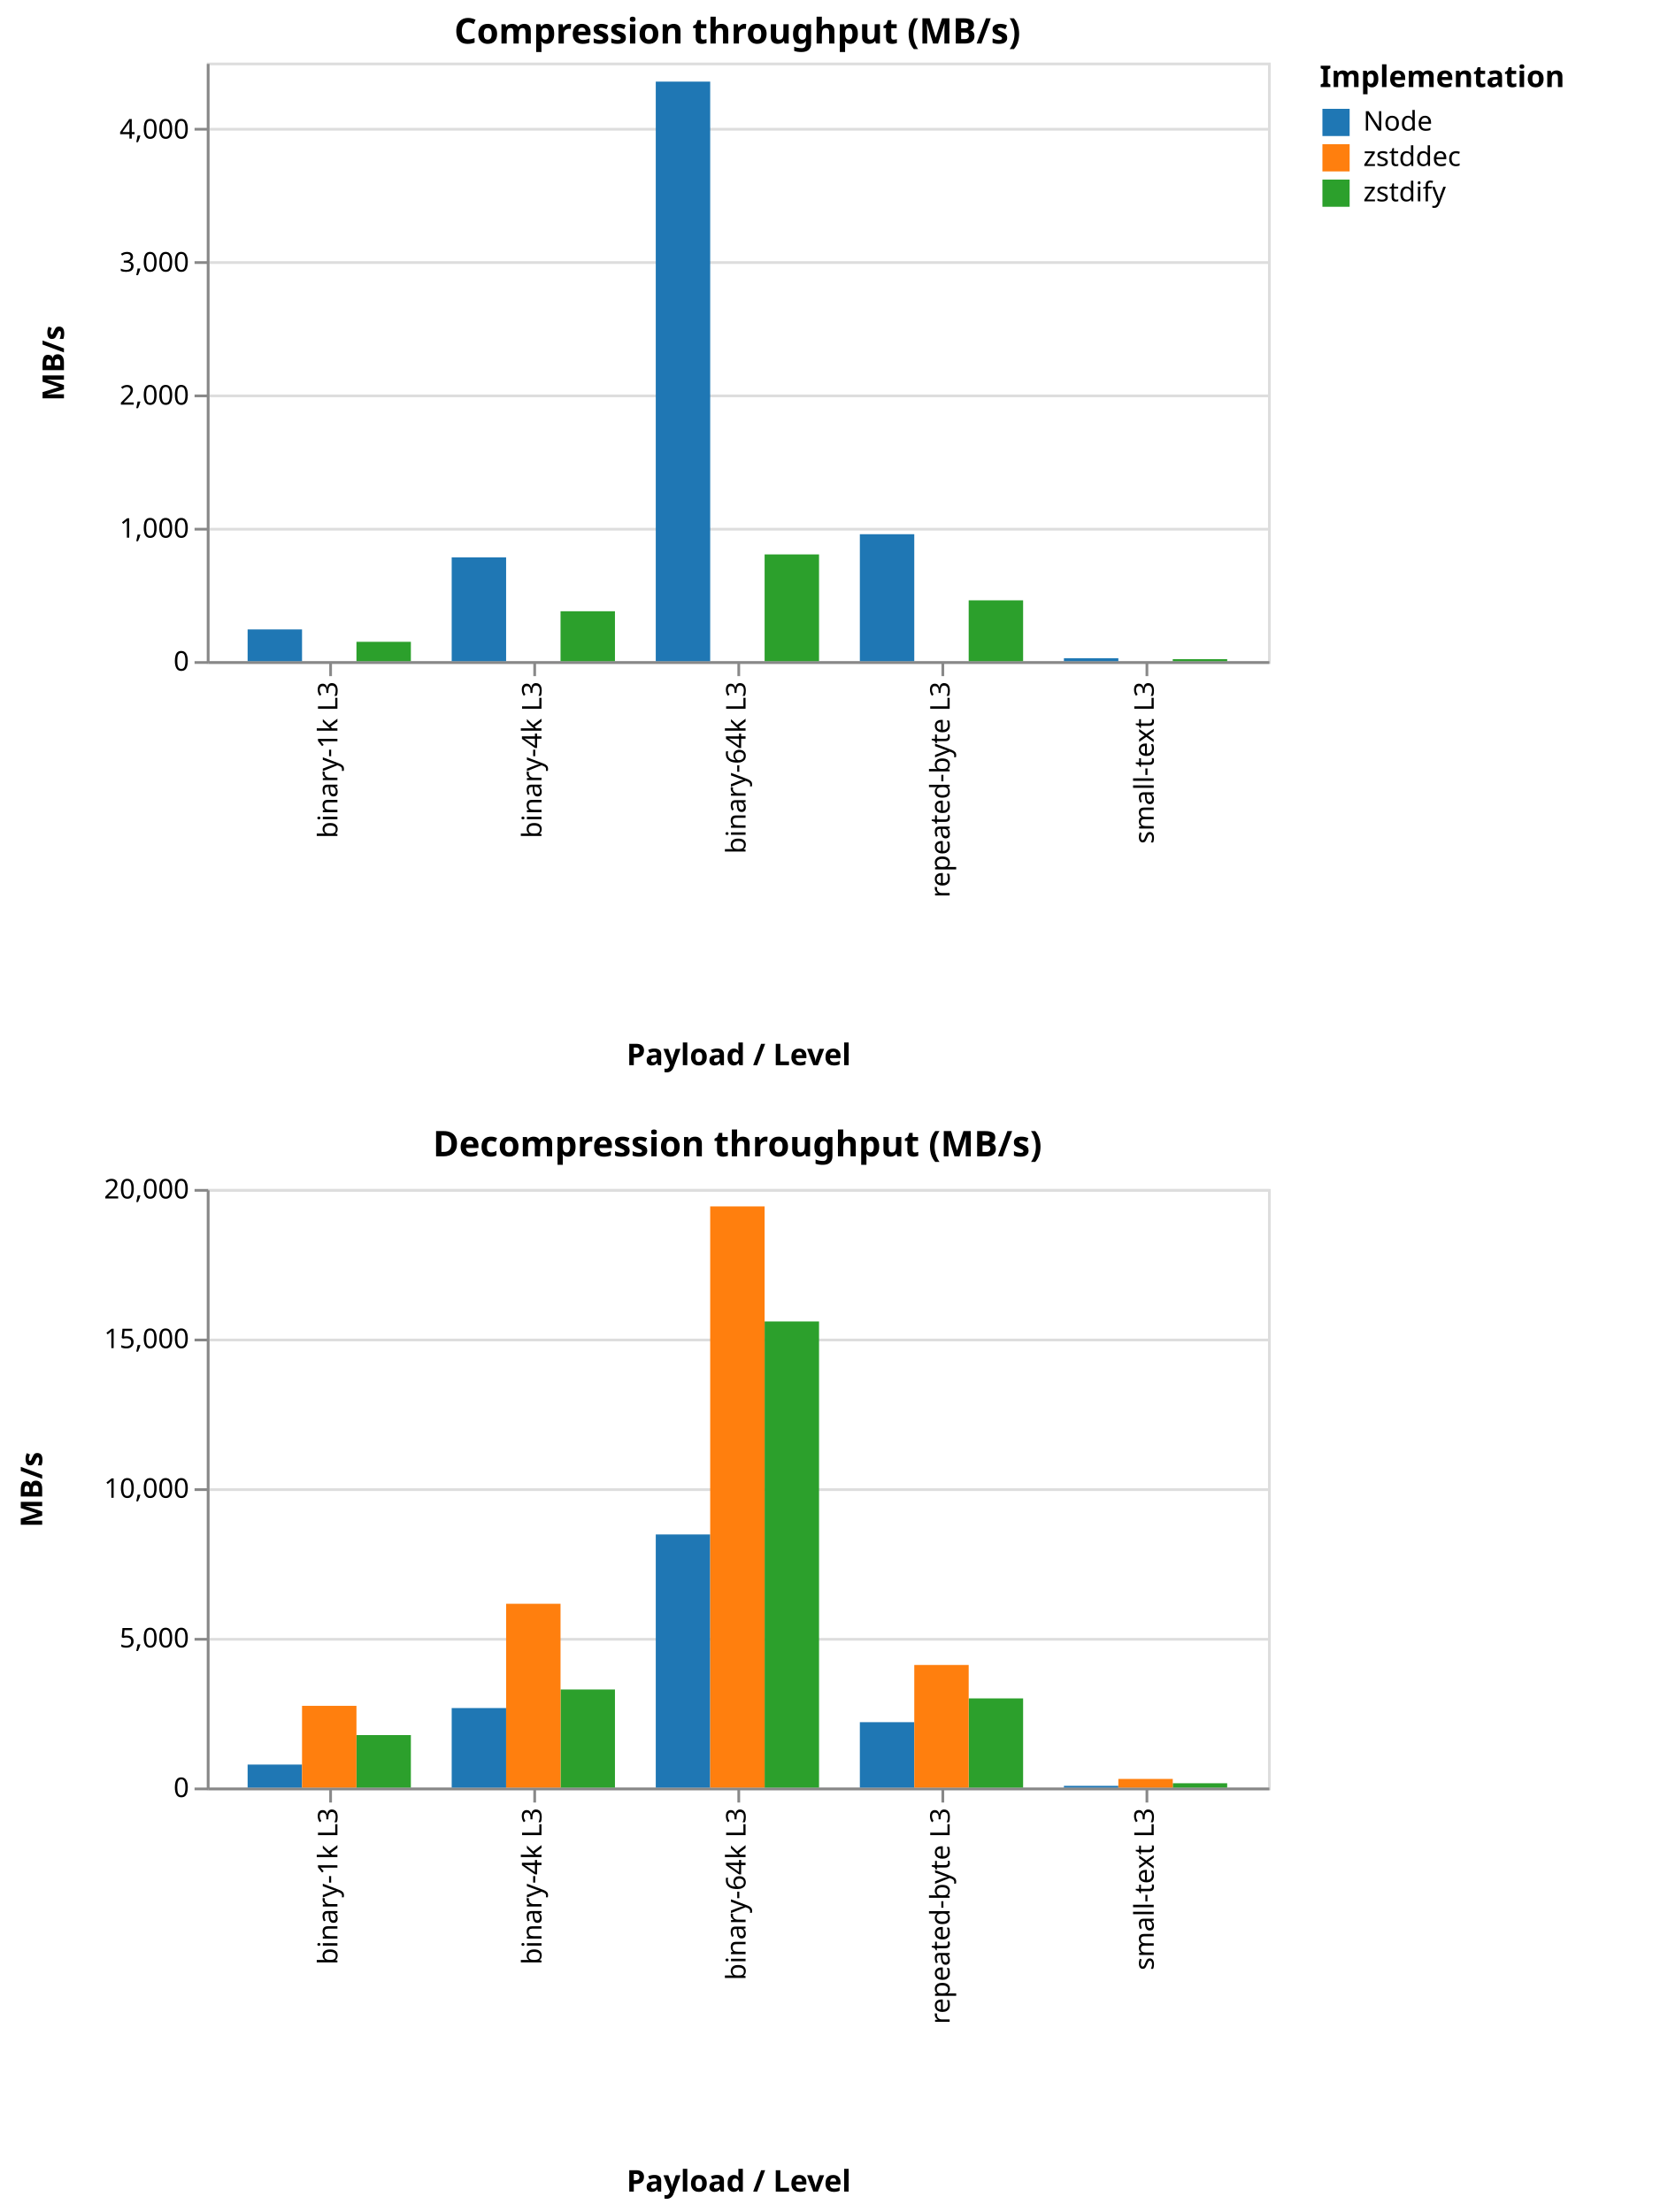
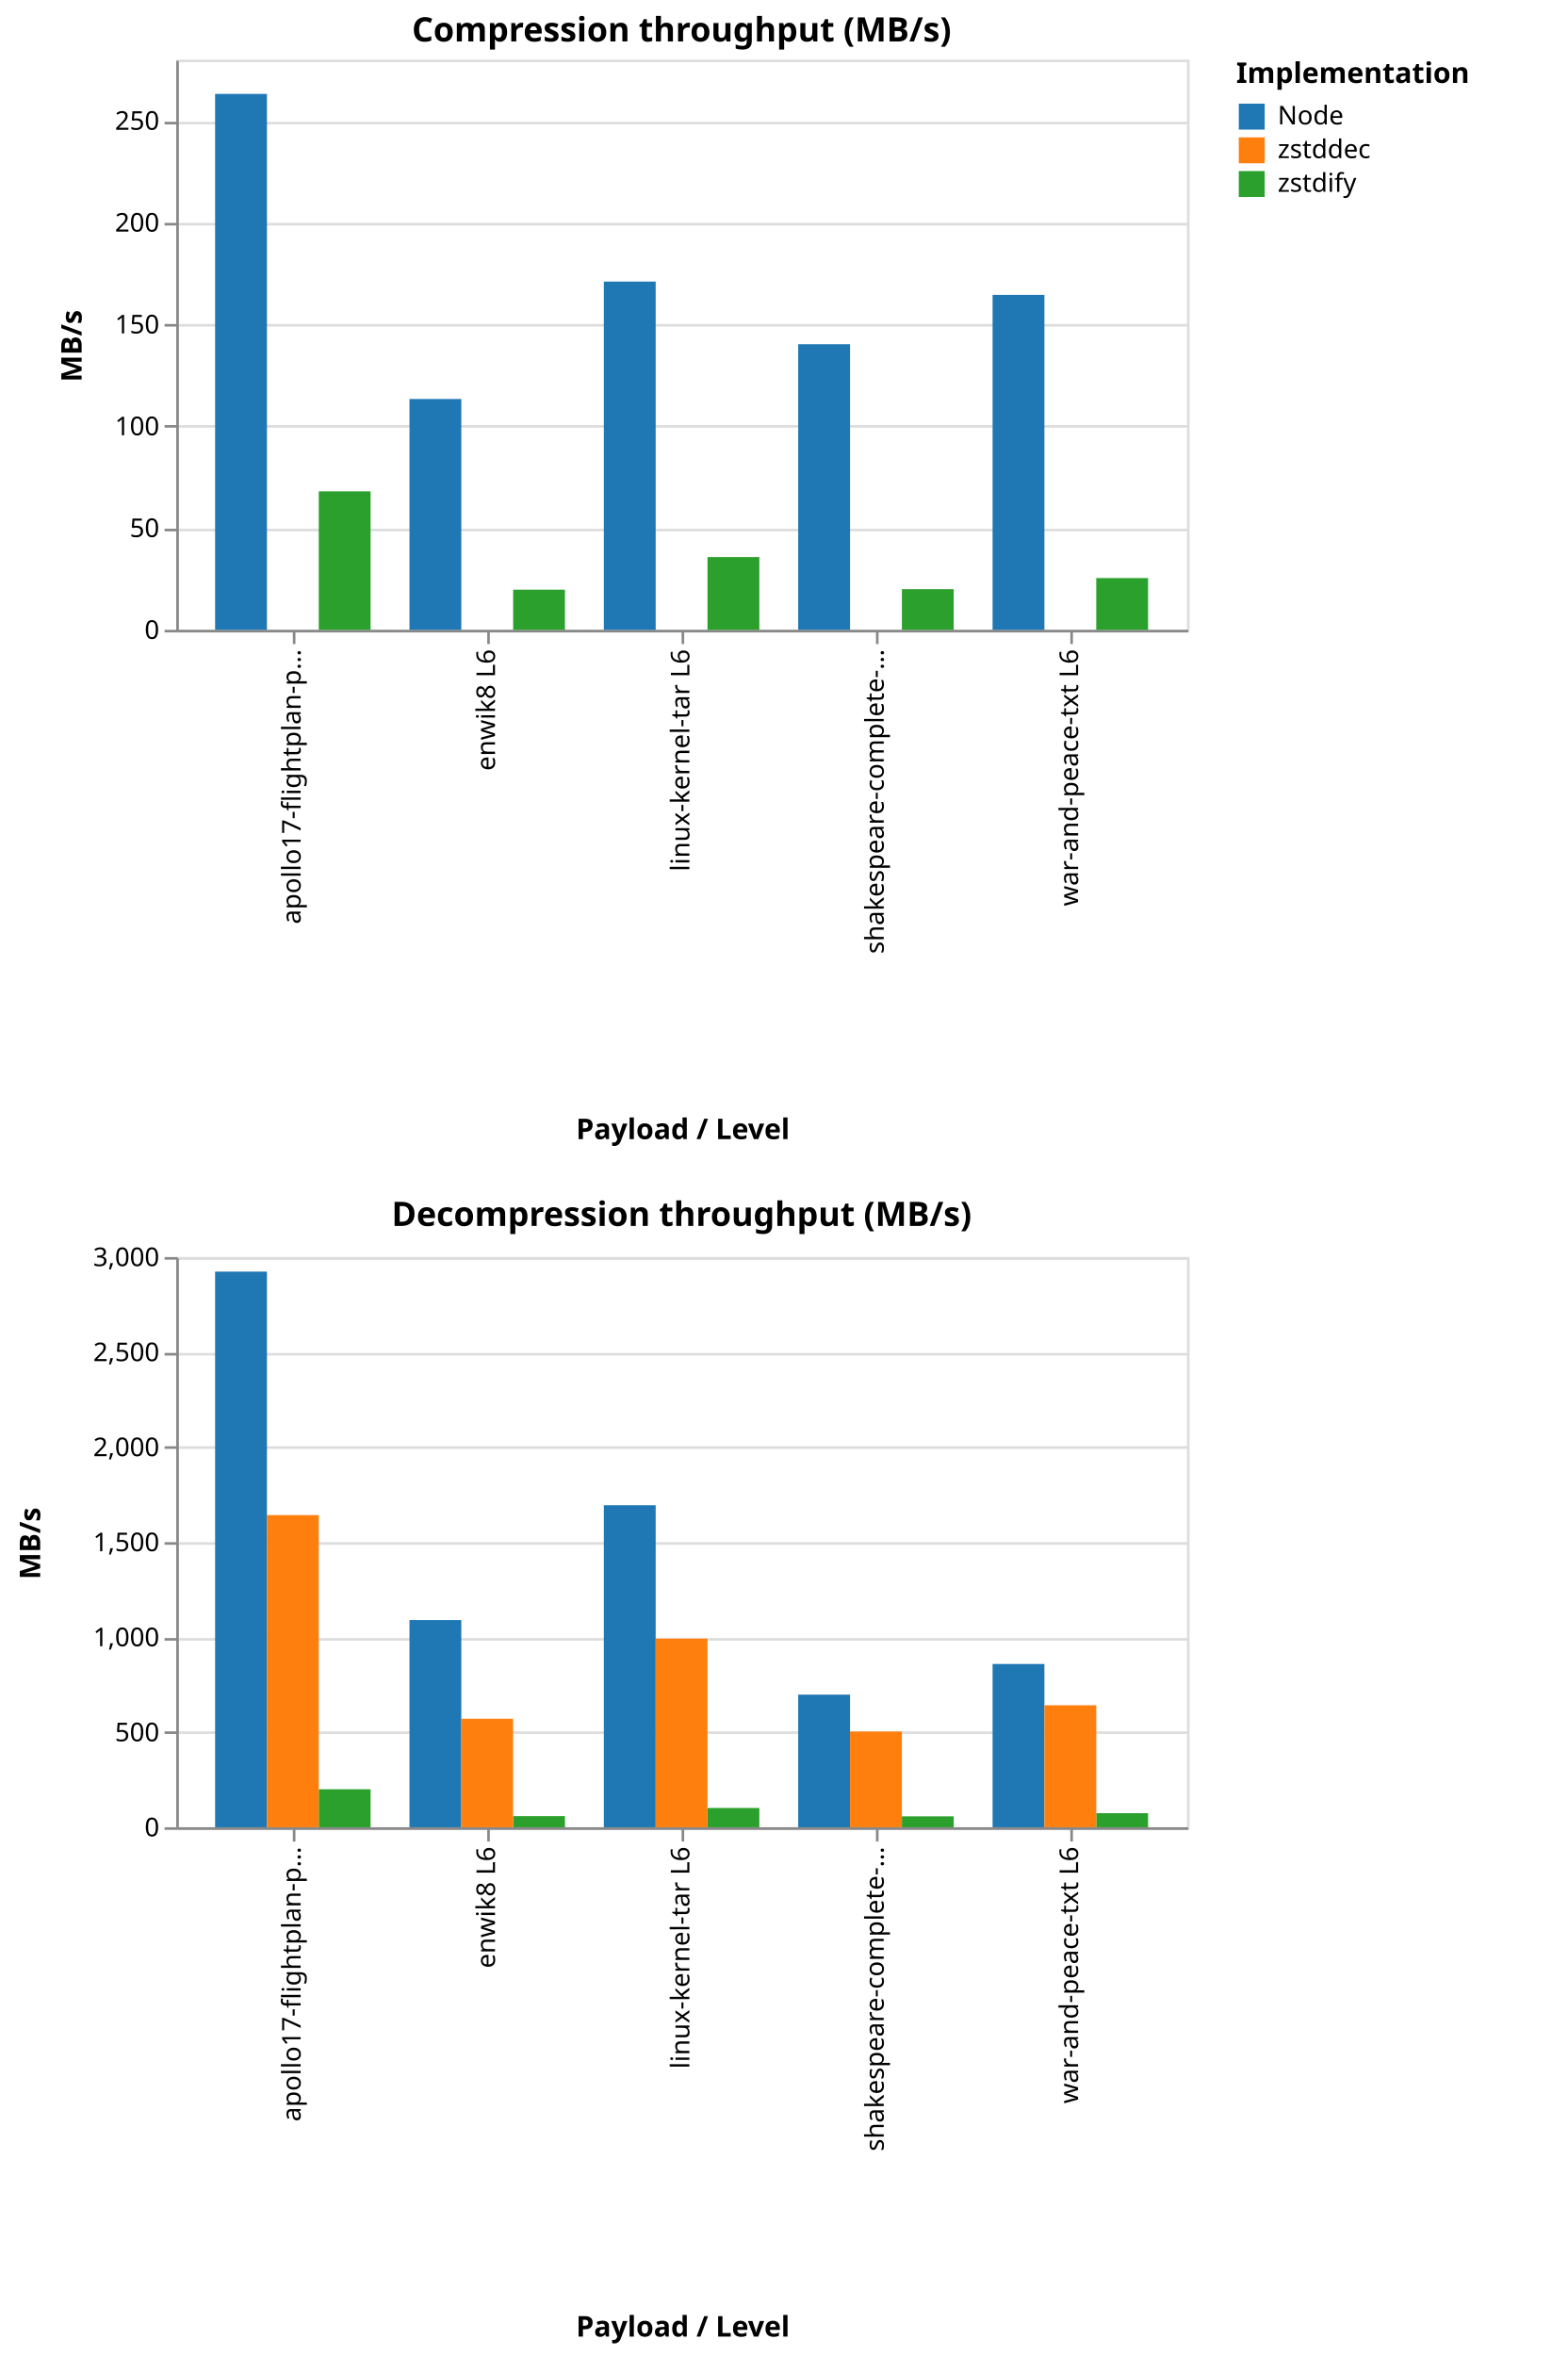
- <svg xmlns="http://www.w3.org/2000/svg" version="1.1" class="marks" width="613" height="813" viewBox="0 0 613 813">
-   <rect width="613" height="813" fill="white" />
-   <g fill="none" stroke-miterlimit="10" transform="translate(76,23)">
+ <svg xmlns="http://www.w3.org/2000/svg" version="1.1" class="marks" width="605" height="909" viewBox="0 0 605 909">
+   <rect width="605" height="909" fill="white" />
+   <g fill="none" stroke-miterlimit="10" transform="translate(68,23)">
    <g class="mark-group role-frame root" role="graphics-object" aria-roledescription="group mark container">
      <g transform="translate(0,0)">
        <path class="background" aria-hidden="true" d="M0,0h0v0h0Z" />
        <g>
          <g class="mark-group role-scope concat_0_group" role="graphics-object" aria-roledescription="group mark container">
            <g transform="translate(0,0)">
              <path class="background" aria-hidden="true" d="M0.5,0.5h390v220h-390Z" stroke="#ddd" />
              <g>
                <g class="mark-group role-axis" aria-hidden="true">
                  <g transform="translate(0.5,0.5)">
                    <path class="background" aria-hidden="true" d="M0,0h0v0h0Z" pointer-events="none" />
                    <g>
                      <g class="mark-rule role-axis-grid" pointer-events="none">
                        <line transform="translate(0,220)" x2="390" y2="0" stroke="#ddd" stroke-width="1" opacity="1" />
-                         <line transform="translate(0,171)" x2="390" y2="0" stroke="#ddd" stroke-width="1" opacity="1" />
-                         <line transform="translate(0,122)" x2="390" y2="0" stroke="#ddd" stroke-width="1" opacity="1" />
-                         <line transform="translate(0,73)" x2="390" y2="0" stroke="#ddd" stroke-width="1" opacity="1" />
+                         <line transform="translate(0,181)" x2="390" y2="0" stroke="#ddd" stroke-width="1" opacity="1" />
+                         <line transform="translate(0,141)" x2="390" y2="0" stroke="#ddd" stroke-width="1" opacity="1" />
+                         <line transform="translate(0,102)" x2="390" y2="0" stroke="#ddd" stroke-width="1" opacity="1" />
+                         <line transform="translate(0,63)" x2="390" y2="0" stroke="#ddd" stroke-width="1" opacity="1" />
                        <line transform="translate(0,24)" x2="390" y2="0" stroke="#ddd" stroke-width="1" opacity="1" />
                      </g>
                    </g>
                    <path class="foreground" aria-hidden="true" d="" pointer-events="none" display="none" />
                  </g>
                </g>
-                 <g class="mark-group role-axis" role="graphics-symbol" aria-roledescription="axis" aria-label="X-axis titled 'Payload / Level' for a discrete scale with 5 values: binary-1k L3, binary-4k L3, binary-64k L3, repeated-byte L3, small-text L3">
+                 <g class="mark-group role-axis" role="graphics-symbol" aria-roledescription="axis" aria-label="X-axis titled 'Payload / Level' for a discrete scale with 5 values: apollo17-flightplan-pdf L6, enwik8 L6, linux-kernel-tar L6, shakespeare-complete-txt L6, war-and-peace-txt L6">
                  <g transform="translate(0.5,220.5)">
                    <path class="background" aria-hidden="true" d="M0,0h0v0h0Z" pointer-events="none" />
                    <g>
                      <g class="mark-rule role-axis-tick" pointer-events="none">
                        <line transform="translate(45,0)" x2="0" y2="5" stroke="#888" stroke-width="1" opacity="1" />
                        <line transform="translate(120,0)" x2="0" y2="5" stroke="#888" stroke-width="1" opacity="1" />
                        <line transform="translate(195,0)" x2="0" y2="5" stroke="#888" stroke-width="1" opacity="1" />
                        <line transform="translate(270,0)" x2="0" y2="5" stroke="#888" stroke-width="1" opacity="1" />
                        <line transform="translate(345,0)" x2="0" y2="5" stroke="#888" stroke-width="1" opacity="1" />
                      </g>
                      <g class="mark-text role-axis-label" pointer-events="none">
-                         <text text-anchor="end" transform="translate(44.5,7) rotate(270) translate(0,3)" font-family="sans-serif" font-size="10px" fill="#000" opacity="1">binary-1k L3</text>
-                         <text text-anchor="end" transform="translate(119.5,7) rotate(270) translate(0,3)" font-family="sans-serif" font-size="10px" fill="#000" opacity="1">binary-4k L3</text>
-                         <text text-anchor="end" transform="translate(194.5,7) rotate(270) translate(0,3)" font-family="sans-serif" font-size="10px" fill="#000" opacity="1">binary-64k L3</text>
-                         <text text-anchor="end" transform="translate(269.5,7) rotate(270) translate(0,3)" font-family="sans-serif" font-size="10px" fill="#000" opacity="1">repeated-byte L3</text>
-                         <text text-anchor="end" transform="translate(344.5,7) rotate(270) translate(0,3)" font-family="sans-serif" font-size="10px" fill="#000" opacity="1">small-text L3</text>
+                         <text text-anchor="end" transform="translate(44.5,7) rotate(270) translate(0,3)" font-family="sans-serif" font-size="10px" fill="#000" opacity="1">apollo17-flightplan-p…</text>
+                         <text text-anchor="end" transform="translate(119.5,7) rotate(270) translate(0,3)" font-family="sans-serif" font-size="10px" fill="#000" opacity="1">enwik8 L6</text>
+                         <text text-anchor="end" transform="translate(194.5,7) rotate(270) translate(0,3)" font-family="sans-serif" font-size="10px" fill="#000" opacity="1">linux-kernel-tar L6</text>
+                         <text text-anchor="end" transform="translate(269.5,7) rotate(270) translate(0,3)" font-family="sans-serif" font-size="10px" fill="#000" opacity="1">shakespeare-complete-…</text>
+                         <text text-anchor="end" transform="translate(344.5,7) rotate(270) translate(0,3)" font-family="sans-serif" font-size="10px" fill="#000" opacity="1">war-and-peace-txt L6</text>
                      </g>
                      <g class="mark-rule role-axis-domain" pointer-events="none">
                        <line transform="translate(0,0)" x2="390" y2="0" stroke="#888" stroke-width="1" opacity="1" />
                      </g>
                      <g class="mark-text role-axis-title" pointer-events="none">
-                         <text text-anchor="middle" transform="translate(195,148)" font-family="sans-serif" font-size="11px" font-weight="bold" fill="#000" opacity="1">Payload / Level</text>
-                       </g>
-                     </g>
-                     <path class="foreground" aria-hidden="true" d="" pointer-events="none" display="none" />
-                   </g>
-                 </g>
-                 <g class="mark-group role-axis" role="graphics-symbol" aria-roledescription="axis" aria-label="Y-axis titled 'MB/s' for a linear scale with values from 0 to 4,500">
+                         <text text-anchor="middle" transform="translate(195,196)" font-family="sans-serif" font-size="11px" font-weight="bold" fill="#000" opacity="1">Payload / Level</text>
+                       </g>
+                     </g>
+                     <path class="foreground" aria-hidden="true" d="" pointer-events="none" display="none" />
+                   </g>
+                 </g>
+                 <g class="mark-group role-axis" role="graphics-symbol" aria-roledescription="axis" aria-label="Y-axis titled 'MB/s' for a linear scale with values from 0 to 280">
                  <g transform="translate(0.5,0.5)">
                    <path class="background" aria-hidden="true" d="M0,0h0v0h0Z" pointer-events="none" />
                    <g>
                      <g class="mark-rule role-axis-tick" pointer-events="none">
                        <line transform="translate(0,220)" x2="-5" y2="0" stroke="#888" stroke-width="1" opacity="1" />
-                         <line transform="translate(0,171)" x2="-5" y2="0" stroke="#888" stroke-width="1" opacity="1" />
-                         <line transform="translate(0,122)" x2="-5" y2="0" stroke="#888" stroke-width="1" opacity="1" />
-                         <line transform="translate(0,73)" x2="-5" y2="0" stroke="#888" stroke-width="1" opacity="1" />
+                         <line transform="translate(0,181)" x2="-5" y2="0" stroke="#888" stroke-width="1" opacity="1" />
+                         <line transform="translate(0,141)" x2="-5" y2="0" stroke="#888" stroke-width="1" opacity="1" />
+                         <line transform="translate(0,102)" x2="-5" y2="0" stroke="#888" stroke-width="1" opacity="1" />
+                         <line transform="translate(0,63)" x2="-5" y2="0" stroke="#888" stroke-width="1" opacity="1" />
                        <line transform="translate(0,24)" x2="-5" y2="0" stroke="#888" stroke-width="1" opacity="1" />
                      </g>
                      <g class="mark-text role-axis-label" pointer-events="none">
                        <text text-anchor="end" transform="translate(-7,223)" font-family="sans-serif" font-size="10px" fill="#000" opacity="1">0</text>
-                         <text text-anchor="end" transform="translate(-7,174.1111)" font-family="sans-serif" font-size="10px" fill="#000" opacity="1">1,000</text>
-                         <text text-anchor="end" transform="translate(-7,125.2222)" font-family="sans-serif" font-size="10px" fill="#000" opacity="1">2,000</text>
-                         <text text-anchor="end" transform="translate(-7,76.33333)" font-family="sans-serif" font-size="10px" fill="#000" opacity="1">3,000</text>
-                         <text text-anchor="end" transform="translate(-7,27.44444)" font-family="sans-serif" font-size="10px" fill="#000" opacity="1">4,000</text>
+                         <text text-anchor="end" transform="translate(-7,183.7143)" font-family="sans-serif" font-size="10px" fill="#000" opacity="1">50</text>
+                         <text text-anchor="end" transform="translate(-7,144.4286)" font-family="sans-serif" font-size="10px" fill="#000" opacity="1">100</text>
+                         <text text-anchor="end" transform="translate(-7,105.1429)" font-family="sans-serif" font-size="10px" fill="#000" opacity="1">150</text>
+                         <text text-anchor="end" transform="translate(-7,65.85714)" font-family="sans-serif" font-size="10px" fill="#000" opacity="1">200</text>
+                         <text text-anchor="end" transform="translate(-7,26.57143)" font-family="sans-serif" font-size="10px" fill="#000" opacity="1">250</text>
                      </g>
                      <g class="mark-rule role-axis-domain" pointer-events="none">
                        <line transform="translate(0,220)" x2="0" y2="-220" stroke="#888" stroke-width="1" opacity="1" />
                      </g>
                      <g class="mark-text role-axis-title" pointer-events="none">
-                         <text text-anchor="middle" transform="translate(-51,110) rotate(-90) translate(0,-2)" font-family="sans-serif" font-size="11px" font-weight="bold" fill="#000" opacity="1">MB/s</text>
+                         <text text-anchor="middle" transform="translate(-35,110) rotate(-90) translate(0,-2)" font-family="sans-serif" font-size="11px" font-weight="bold" fill="#000" opacity="1">MB/s</text>
                      </g>
                    </g>
                    <path class="foreground" aria-hidden="true" d="" pointer-events="none" display="none" />
                  </g>
                </g>
                <g class="mark-rect role-mark concat_0_marks" role="graphics-object" aria-roledescription="rect mark container">
-                   <path aria-label="Payload / Level: small-text L3; MB/s: 15.1591712986; impl: zstdify" role="graphics-symbol" aria-roledescription="bar" d="M355,219.259h20v0.741h-20Z" fill="#2ca02c" />
-                   <path aria-label="Payload / Level: small-text L3; MB/s: 22.1565731168; impl: Node" role="graphics-symbol" aria-roledescription="bar" d="M315,218.917h20v1.083h-20Z" fill="#1f77b4" />
-                   <path aria-label="Payload / Level: binary-1k L3; MB/s: 145.413234873; impl: zstdify" role="graphics-symbol" aria-roledescription="bar" d="M55,212.891h20v7.109h-20Z" fill="#2ca02c" />
-                   <path aria-label="Payload / Level: binary-1k L3; MB/s: 238.639011925; impl: Node" role="graphics-symbol" aria-roledescription="bar" d="M15,208.333h20v11.667h-20Z" fill="#1f77b4" />
-                   <path aria-label="Payload / Level: binary-4k L3; MB/s: 375.194650558; impl: zstdify" role="graphics-symbol" aria-roledescription="bar" d="M130,201.657h20v18.343h-20Z" fill="#2ca02c" />
-                   <path aria-label="Payload / Level: binary-4k L3; MB/s: 780.190476167; impl: Node" role="graphics-symbol" aria-roledescription="bar" d="M90,181.857h20v38.143h-20Z" fill="#1f77b4" />
-                   <path aria-label="Payload / Level: binary-64k L3; MB/s: 802.47835721; impl: zstdify" role="graphics-symbol" aria-roledescription="bar" d="M205,180.768h20v39.232h-20Z" fill="#2ca02c" />
-                   <path aria-label="Payload / Level: binary-64k L3; MB/s: 4356.86743811; impl: Node" role="graphics-symbol" aria-roledescription="bar" d="M165,6.998h20v213.002h-20Z" fill="#1f77b4" />
-                   <path aria-label="Payload / Level: repeated-byte L3; MB/s: 457.244920816; impl: zstdify" role="graphics-symbol" aria-roledescription="bar" d="M280,197.646h20v22.354h-20Z" fill="#2ca02c" />
-                   <path aria-label="Payload / Level: repeated-byte L3; MB/s: 954.333643668; impl: Node" role="graphics-symbol" aria-roledescription="bar" d="M240,173.344h20v46.656h-20Z" fill="#1f77b4" />
+                   <path aria-label="Payload / Level: war-and-peace-txt L6; MB/s: 25.4203788476; impl: zstdify" role="graphics-symbol" aria-roledescription="bar" d="M355,200.027h20v19.973h-20Z" fill="#2ca02c" />
+                   <path aria-label="Payload / Level: war-and-peace-txt L6; MB/s: 164.477908763; impl: Node" role="graphics-symbol" aria-roledescription="bar" d="M315,90.767h20v129.233h-20Z" fill="#1f77b4" />
+                   <path aria-label="Payload / Level: shakespeare-complete-txt L6; MB/s: 19.9605956942; impl: zstdify" role="graphics-symbol" aria-roledescription="bar" d="M280,204.317h20v15.683h-20Z" fill="#2ca02c" />
+                   <path aria-label="Payload / Level: shakespeare-complete-txt L6; MB/s: 140.252383131; impl: Node" role="graphics-symbol" aria-roledescription="bar" d="M240,109.802h20v110.198h-20Z" fill="#1f77b4" />
+                   <path aria-label="Payload / Level: enwik8 L6; MB/s: 19.7186387111; impl: zstdify" role="graphics-symbol" aria-roledescription="bar" d="M130,204.507h20v15.493h-20Z" fill="#2ca02c" />
+                   <path aria-label="Payload / Level: enwik8 L6; MB/s: 113.345267684; impl: Node" role="graphics-symbol" aria-roledescription="bar" d="M90,130.943h20v89.057h-20Z" fill="#1f77b4" />
+                   <path aria-label="Payload / Level: linux-kernel-tar L6; MB/s: 35.7256713972; impl: zstdify" role="graphics-symbol" aria-roledescription="bar" d="M205,191.93h20v28.07h-20Z" fill="#2ca02c" />
+                   <path aria-label="Payload / Level: linux-kernel-tar L6; MB/s: 171.004138212; impl: Node" role="graphics-symbol" aria-roledescription="bar" d="M165,85.64h20v134.36h-20Z" fill="#1f77b4" />
+                   <path aria-label="Payload / Level: apollo17-flightplan-pdf L6; MB/s: 67.9991185544; impl: zstdify" role="graphics-symbol" aria-roledescription="bar" d="M55,166.572h20v53.428h-20Z" fill="#2ca02c" />
+                   <path aria-label="Payload / Level: apollo17-flightplan-pdf L6; MB/s: 263.1563986; impl: Node" role="graphics-symbol" aria-roledescription="bar" d="M15,13.234h20v206.766h-20Z" fill="#1f77b4" />
                </g>
                <g class="mark-group role-title">
                  <g transform="translate(195,-17)">
                    <path class="background" aria-hidden="true" d="M0,0h0v0h0Z" pointer-events="none" />
                    <g>
                      <g class="mark-text role-title-text" role="graphics-symbol" aria-roledescription="title" aria-label="Title text 'Compression throughput (MB/s)'" pointer-events="none">
                        <text text-anchor="middle" transform="translate(0,10)" font-family="sans-serif" font-size="13px" font-weight="bold" fill="#000" opacity="1">Compression throughput (MB/s)</text>
                      </g>
                    </g>
                    <path class="foreground" aria-hidden="true" d="" pointer-events="none" display="none" />
                  </g>
                </g>
              </g>
              <path class="foreground" aria-hidden="true" d="" display="none" />
            </g>
          </g>
          <g class="mark-group role-scope concat_1_group" role="graphics-object" aria-roledescription="group mark container">
-             <g transform="translate(0,414)">
+             <g transform="translate(0,462)">
              <path class="background" aria-hidden="true" d="M0.5,0.5h390v220h-390Z" stroke="#ddd" />
              <g>
                <g class="mark-group role-axis" aria-hidden="true">
                  <g transform="translate(0.5,0.5)">
                    <path class="background" aria-hidden="true" d="M0,0h0v0h0Z" pointer-events="none" />
                    <g>
                      <g class="mark-rule role-axis-grid" pointer-events="none">
                        <line transform="translate(0,220)" x2="390" y2="0" stroke="#ddd" stroke-width="1" opacity="1" />
-                         <line transform="translate(0,165)" x2="390" y2="0" stroke="#ddd" stroke-width="1" opacity="1" />
+                         <line transform="translate(0,183)" x2="390" y2="0" stroke="#ddd" stroke-width="1" opacity="1" />
+                         <line transform="translate(0,147)" x2="390" y2="0" stroke="#ddd" stroke-width="1" opacity="1" />
                        <line transform="translate(0,110)" x2="390" y2="0" stroke="#ddd" stroke-width="1" opacity="1" />
-                         <line transform="translate(0,55)" x2="390" y2="0" stroke="#ddd" stroke-width="1" opacity="1" />
+                         <line transform="translate(0,73)" x2="390" y2="0" stroke="#ddd" stroke-width="1" opacity="1" />
+                         <line transform="translate(0,37)" x2="390" y2="0" stroke="#ddd" stroke-width="1" opacity="1" />
                        <line transform="translate(0,0)" x2="390" y2="0" stroke="#ddd" stroke-width="1" opacity="1" />
                      </g>
                    </g>
                    <path class="foreground" aria-hidden="true" d="" pointer-events="none" display="none" />
                  </g>
                </g>
-                 <g class="mark-group role-axis" role="graphics-symbol" aria-roledescription="axis" aria-label="X-axis titled 'Payload / Level' for a discrete scale with 5 values: binary-1k L3, binary-4k L3, binary-64k L3, repeated-byte L3, small-text L3">
+                 <g class="mark-group role-axis" role="graphics-symbol" aria-roledescription="axis" aria-label="X-axis titled 'Payload / Level' for a discrete scale with 5 values: apollo17-flightplan-pdf L6, enwik8 L6, linux-kernel-tar L6, shakespeare-complete-txt L6, war-and-peace-txt L6">
                  <g transform="translate(0.5,220.5)">
                    <path class="background" aria-hidden="true" d="M0,0h0v0h0Z" pointer-events="none" />
                    <g>
                      <g class="mark-rule role-axis-tick" pointer-events="none">
                        <line transform="translate(45,0)" x2="0" y2="5" stroke="#888" stroke-width="1" opacity="1" />
                        <line transform="translate(120,0)" x2="0" y2="5" stroke="#888" stroke-width="1" opacity="1" />
                        <line transform="translate(195,0)" x2="0" y2="5" stroke="#888" stroke-width="1" opacity="1" />
                        <line transform="translate(270,0)" x2="0" y2="5" stroke="#888" stroke-width="1" opacity="1" />
                        <line transform="translate(345,0)" x2="0" y2="5" stroke="#888" stroke-width="1" opacity="1" />
                      </g>
                      <g class="mark-text role-axis-label" pointer-events="none">
-                         <text text-anchor="end" transform="translate(44.5,7) rotate(270) translate(0,3)" font-family="sans-serif" font-size="10px" fill="#000" opacity="1">binary-1k L3</text>
-                         <text text-anchor="end" transform="translate(119.5,7) rotate(270) translate(0,3)" font-family="sans-serif" font-size="10px" fill="#000" opacity="1">binary-4k L3</text>
-                         <text text-anchor="end" transform="translate(194.5,7) rotate(270) translate(0,3)" font-family="sans-serif" font-size="10px" fill="#000" opacity="1">binary-64k L3</text>
-                         <text text-anchor="end" transform="translate(269.5,7) rotate(270) translate(0,3)" font-family="sans-serif" font-size="10px" fill="#000" opacity="1">repeated-byte L3</text>
-                         <text text-anchor="end" transform="translate(344.5,7) rotate(270) translate(0,3)" font-family="sans-serif" font-size="10px" fill="#000" opacity="1">small-text L3</text>
+                         <text text-anchor="end" transform="translate(44.5,7) rotate(270) translate(0,3)" font-family="sans-serif" font-size="10px" fill="#000" opacity="1">apollo17-flightplan-p…</text>
+                         <text text-anchor="end" transform="translate(119.5,7) rotate(270) translate(0,3)" font-family="sans-serif" font-size="10px" fill="#000" opacity="1">enwik8 L6</text>
+                         <text text-anchor="end" transform="translate(194.5,7) rotate(270) translate(0,3)" font-family="sans-serif" font-size="10px" fill="#000" opacity="1">linux-kernel-tar L6</text>
+                         <text text-anchor="end" transform="translate(269.5,7) rotate(270) translate(0,3)" font-family="sans-serif" font-size="10px" fill="#000" opacity="1">shakespeare-complete-…</text>
+                         <text text-anchor="end" transform="translate(344.5,7) rotate(270) translate(0,3)" font-family="sans-serif" font-size="10px" fill="#000" opacity="1">war-and-peace-txt L6</text>
                      </g>
                      <g class="mark-rule role-axis-domain" pointer-events="none">
                        <line transform="translate(0,0)" x2="390" y2="0" stroke="#888" stroke-width="1" opacity="1" />
                      </g>
                      <g class="mark-text role-axis-title" pointer-events="none">
-                         <text text-anchor="middle" transform="translate(195,148)" font-family="sans-serif" font-size="11px" font-weight="bold" fill="#000" opacity="1">Payload / Level</text>
-                       </g>
-                     </g>
-                     <path class="foreground" aria-hidden="true" d="" pointer-events="none" display="none" />
-                   </g>
-                 </g>
-                 <g class="mark-group role-axis" role="graphics-symbol" aria-roledescription="axis" aria-label="Y-axis titled 'MB/s' for a linear scale with values from 0 to 20,000">
+                         <text text-anchor="middle" transform="translate(195,196)" font-family="sans-serif" font-size="11px" font-weight="bold" fill="#000" opacity="1">Payload / Level</text>
+                       </g>
+                     </g>
+                     <path class="foreground" aria-hidden="true" d="" pointer-events="none" display="none" />
+                   </g>
+                 </g>
+                 <g class="mark-group role-axis" role="graphics-symbol" aria-roledescription="axis" aria-label="Y-axis titled 'MB/s' for a linear scale with values from 0 to 3,000">
                  <g transform="translate(0.5,0.5)">
                    <path class="background" aria-hidden="true" d="M0,0h0v0h0Z" pointer-events="none" />
                    <g>
                      <g class="mark-rule role-axis-tick" pointer-events="none">
                        <line transform="translate(0,220)" x2="-5" y2="0" stroke="#888" stroke-width="1" opacity="1" />
-                         <line transform="translate(0,165)" x2="-5" y2="0" stroke="#888" stroke-width="1" opacity="1" />
+                         <line transform="translate(0,183)" x2="-5" y2="0" stroke="#888" stroke-width="1" opacity="1" />
+                         <line transform="translate(0,147)" x2="-5" y2="0" stroke="#888" stroke-width="1" opacity="1" />
                        <line transform="translate(0,110)" x2="-5" y2="0" stroke="#888" stroke-width="1" opacity="1" />
-                         <line transform="translate(0,55)" x2="-5" y2="0" stroke="#888" stroke-width="1" opacity="1" />
+                         <line transform="translate(0,73)" x2="-5" y2="0" stroke="#888" stroke-width="1" opacity="1" />
+                         <line transform="translate(0,37)" x2="-5" y2="0" stroke="#888" stroke-width="1" opacity="1" />
                        <line transform="translate(0,0)" x2="-5" y2="0" stroke="#888" stroke-width="1" opacity="1" />
                      </g>
                      <g class="mark-text role-axis-label" pointer-events="none">
                        <text text-anchor="end" transform="translate(-7,223)" font-family="sans-serif" font-size="10px" fill="#000" opacity="1">0</text>
-                         <text text-anchor="end" transform="translate(-7,168)" font-family="sans-serif" font-size="10px" fill="#000" opacity="1">5,000</text>
-                         <text text-anchor="end" transform="translate(-7,113)" font-family="sans-serif" font-size="10px" fill="#000" opacity="1">10,000</text>
-                         <text text-anchor="end" transform="translate(-7,58)" font-family="sans-serif" font-size="10px" fill="#000" opacity="1">15,000</text>
-                         <text text-anchor="end" transform="translate(-7,3)" font-family="sans-serif" font-size="10px" fill="#000" opacity="1">20,000</text>
+                         <text text-anchor="end" transform="translate(-7,186.3333)" font-family="sans-serif" font-size="10px" fill="#000" opacity="1">500</text>
+                         <text text-anchor="end" transform="translate(-7,149.6667)" font-family="sans-serif" font-size="10px" fill="#000" opacity="1">1,000</text>
+                         <text text-anchor="end" transform="translate(-7,113)" font-family="sans-serif" font-size="10px" fill="#000" opacity="1">1,500</text>
+                         <text text-anchor="end" transform="translate(-7,76.33333)" font-family="sans-serif" font-size="10px" fill="#000" opacity="1">2,000</text>
+                         <text text-anchor="end" transform="translate(-7,39.66667)" font-family="sans-serif" font-size="10px" fill="#000" opacity="1">2,500</text>
+                         <text text-anchor="end" transform="translate(-7,3)" font-family="sans-serif" font-size="10px" fill="#000" opacity="1">3,000</text>
                      </g>
                      <g class="mark-rule role-axis-domain" pointer-events="none">
                        <line transform="translate(0,220)" x2="0" y2="-220" stroke="#888" stroke-width="1" opacity="1" />
                      </g>
                      <g class="mark-text role-axis-title" pointer-events="none">
-                         <text text-anchor="middle" transform="translate(-59,110) rotate(-90) translate(0,-2)" font-family="sans-serif" font-size="11px" font-weight="bold" fill="#000" opacity="1">MB/s</text>
+                         <text text-anchor="middle" transform="translate(-51,110) rotate(-90) translate(0,-2)" font-family="sans-serif" font-size="11px" font-weight="bold" fill="#000" opacity="1">MB/s</text>
                      </g>
                    </g>
                    <path class="foreground" aria-hidden="true" d="" pointer-events="none" display="none" />
                  </g>
                </g>
                <g class="mark-rect role-mark concat_1_marks" role="graphics-object" aria-roledescription="rect mark container">
-                   <path aria-label="Payload / Level: small-text L3; MB/s: 143.884892097; impl: zstdify" role="graphics-symbol" aria-roledescription="bar" d="M355,218.417h20v1.583h-20Z" fill="#2ca02c" />
-                   <path aria-label="Payload / Level: small-text L3; MB/s: 57.581573891; impl: Node" role="graphics-symbol" aria-roledescription="bar" d="M315,219.367h20v0.633h-20Z" fill="#1f77b4" />
-                   <path aria-label="Payload / Level: small-text L3; MB/s: 288.461538244; impl: zstddec" role="graphics-symbol" aria-roledescription="bar" d="M335,216.827h20v3.173h-20Z" fill="#ff7f0e" />
-                   <path aria-label="Payload / Level: binary-1k L3; MB/s: 1753.42465377; impl: zstdify" role="graphics-symbol" aria-roledescription="bar" d="M55,200.712h20v19.288h-20Z" fill="#2ca02c" />
-                   <path aria-label="Payload / Level: binary-1k L3; MB/s: 767.616192665; impl: Node" role="graphics-symbol" aria-roledescription="bar" d="M15,211.556h20v8.444h-20Z" fill="#1f77b4" />
-                   <path aria-label="Payload / Level: binary-1k L3; MB/s: 2730.66666942; impl: zstddec" role="graphics-symbol" aria-roledescription="bar" d="M35,189.963h20v30.037h-20Z" fill="#ff7f0e" />
-                   <path aria-label="Payload / Level: binary-4k L3; MB/s: 3276.80000172; impl: zstdify" role="graphics-symbol" aria-roledescription="bar" d="M130,183.955h20v36.045h-20Z" fill="#2ca02c" />
-                   <path aria-label="Payload / Level: binary-4k L3; MB/s: 2656.29053182; impl: Node" role="graphics-symbol" aria-roledescription="bar" d="M90,190.781h20v29.219h-20Z" fill="#1f77b4" />
-                   <path aria-label="Payload / Level: binary-4k L3; MB/s: 6140.92953294; impl: zstddec" role="graphics-symbol" aria-roledescription="bar" d="M110,152.45h20v67.55h-20Z" fill="#ff7f0e" />
-                   <path aria-label="Payload / Level: binary-64k L3; MB/s: 15574.1444789; impl: zstdify" role="graphics-symbol" aria-roledescription="bar" d="M205,48.684h20v171.316h-20Z" fill="#2ca02c" />
-                   <path aria-label="Payload / Level: binary-64k L3; MB/s: 8456.25806379; impl: Node" role="graphics-symbol" aria-roledescription="bar" d="M165,126.981h20v93.019h-20Z" fill="#1f77b4" />
-                   <path aria-label="Payload / Level: binary-64k L3; MB/s: 19418.0740727; impl: zstddec" role="graphics-symbol" aria-roledescription="bar" d="M185,6.401h20v213.599h-20Z" fill="#ff7f0e" />
-                   <path aria-label="Payload / Level: repeated-byte L3; MB/s: 2978.90909129; impl: zstdify" role="graphics-symbol" aria-roledescription="bar" d="M280,187.232h20v32.768h-20Z" fill="#2ca02c" />
-                   <path aria-label="Payload / Level: repeated-byte L3; MB/s: 2184.53333554; impl: Node" role="graphics-symbol" aria-roledescription="bar" d="M240,195.97h20v24.03h-20Z" fill="#1f77b4" />
-                   <path aria-label="Payload / Level: repeated-byte L3; MB/s: 4095.99999917; impl: zstddec" role="graphics-symbol" aria-roledescription="bar" d="M260,174.944h20v45.056h-20Z" fill="#ff7f0e" />
+                   <path aria-label="Payload / Level: war-and-peace-txt L6; MB/s: 74.0279156433; impl: zstdify" role="graphics-symbol" aria-roledescription="bar" d="M355,214.571h20v5.429h-20Z" fill="#2ca02c" />
+                   <path aria-label="Payload / Level: war-and-peace-txt L6; MB/s: 859.055274105; impl: Node" role="graphics-symbol" aria-roledescription="bar" d="M315,157.003h20v62.997h-20Z" fill="#1f77b4" />
+                   <path aria-label="Payload / Level: war-and-peace-txt L6; MB/s: 641.821026813; impl: zstddec" role="graphics-symbol" aria-roledescription="bar" d="M335,172.933h20v47.067h-20Z" fill="#ff7f0e" />
+                   <path aria-label="Payload / Level: shakespeare-complete-txt L6; MB/s: 57.423283171; impl: zstdify" role="graphics-symbol" aria-roledescription="bar" d="M280,215.789h20v4.211h-20Z" fill="#2ca02c" />
+                   <path aria-label="Payload / Level: shakespeare-complete-txt L6; MB/s: 697.770114946; impl: Node" role="graphics-symbol" aria-roledescription="bar" d="M240,168.83h20v51.17h-20Z" fill="#1f77b4" />
+                   <path aria-label="Payload / Level: shakespeare-complete-txt L6; MB/s: 503.784232365; impl: zstddec" role="graphics-symbol" aria-roledescription="bar" d="M260,183.056h20v36.944h-20Z" fill="#ff7f0e" />
+                   <path aria-label="Payload / Level: enwik8 L6; MB/s: 58.5592181501; impl: zstdify" role="graphics-symbol" aria-roledescription="bar" d="M130,215.706h20v4.294h-20Z" fill="#2ca02c" />
+                   <path aria-label="Payload / Level: enwik8 L6; MB/s: 1090.20833063; impl: Node" role="graphics-symbol" aria-roledescription="bar" d="M90,140.051h20v79.949h-20Z" fill="#1f77b4" />
+                   <path aria-label="Payload / Level: enwik8 L6; MB/s: 570.906046891; impl: zstddec" role="graphics-symbol" aria-roledescription="bar" d="M110,178.134h20v41.866h-20Z" fill="#ff7f0e" />
+                   <path aria-label="Payload / Level: linux-kernel-tar L6; MB/s: 101.513983179; impl: zstdify" role="graphics-symbol" aria-roledescription="bar" d="M205,212.556h20v7.444h-20Z" fill="#2ca02c" />
+                   <path aria-label="Payload / Level: linux-kernel-tar L6; MB/s: 1694.21375437; impl: Node" role="graphics-symbol" aria-roledescription="bar" d="M165,95.758h20v124.242h-20Z" fill="#1f77b4" />
+                   <path aria-label="Payload / Level: linux-kernel-tar L6; MB/s: 992.53922068; impl: zstddec" role="graphics-symbol" aria-roledescription="bar" d="M185,147.214h20v72.786h-20Z" fill="#ff7f0e" />
+                   <path aria-label="Payload / Level: apollo17-flightplan-pdf L6; MB/s: 199.875463772; impl: zstdify" role="graphics-symbol" aria-roledescription="bar" d="M55,205.342h20v14.658h-20Z" fill="#2ca02c" />
+                   <path aria-label="Payload / Level: apollo17-flightplan-pdf L6; MB/s: 2923.37716473; impl: Node" role="graphics-symbol" aria-roledescription="bar" d="M15,5.619h20v214.381h-20Z" fill="#1f77b4" />
+                   <path aria-label="Payload / Level: apollo17-flightplan-pdf L6; MB/s: 1642.34975197; impl: zstddec" role="graphics-symbol" aria-roledescription="bar" d="M35,99.561h20v120.439h-20Z" fill="#ff7f0e" />
                </g>
                <g class="mark-group role-title">
                  <g transform="translate(195,-22)">
                    <path class="background" aria-hidden="true" d="M0,0h0v0h0Z" pointer-events="none" />
                    <g>
                      <g class="mark-text role-title-text" role="graphics-symbol" aria-roledescription="title" aria-label="Title text 'Decompression throughput (MB/s)'" pointer-events="none">
                        <text text-anchor="middle" transform="translate(0,10)" font-family="sans-serif" font-size="13px" font-weight="bold" fill="#000" opacity="1">Decompression throughput (MB/s)</text>
                      </g>
                    </g>
                    <path class="foreground" aria-hidden="true" d="" pointer-events="none" display="none" />
                  </g>
                </g>
              </g>
              <path class="foreground" aria-hidden="true" d="" display="none" />
            </g>
          </g>
          <g class="mark-group role-legend" role="graphics-symbol" aria-roledescription="legend" aria-label="Symbol legend titled 'Implementation' for fill color with 3 values: Node, zstddec, zstdify">
            <g transform="translate(409,0)">
              <path class="background" aria-hidden="true" d="M0,0h123v53h-123Z" pointer-events="none" />
              <g>
                <g class="mark-group role-legend-entry">
                  <g transform="translate(0,16)">
                    <path class="background" aria-hidden="true" d="M0,0h0v0h0Z" pointer-events="none" />
                    <g>
                      <g class="mark-group role-scope" role="graphics-object" aria-roledescription="group mark container">
                        <g transform="translate(0,0)">
                          <path class="background" aria-hidden="true" d="M0,0h72v11h-72Z" pointer-events="none" opacity="1" />
                          <g>
                            <g class="mark-symbol role-legend-symbol" pointer-events="none">
                              <path transform="translate(6,6)" d="M-5,-5h10v10h-10Z" fill="#1f77b4" stroke-width="1.5" opacity="1" />
                            </g>
                            <g class="mark-text role-legend-label" pointer-events="none">
                              <text text-anchor="start" transform="translate(16,9)" font-family="sans-serif" font-size="10px" fill="#000" opacity="1">Node</text>
                            </g>
                          </g>
                          <path class="foreground" aria-hidden="true" d="" pointer-events="none" display="none" />
                        </g>
                        <g transform="translate(0,13)">
                          <path class="background" aria-hidden="true" d="M0,0h72v11h-72Z" pointer-events="none" opacity="1" />
                          <g>
                            <g class="mark-symbol role-legend-symbol" pointer-events="none">
                              <path transform="translate(6,6)" d="M-5,-5h10v10h-10Z" fill="#ff7f0e" stroke-width="1.5" opacity="1" />
                            </g>
                            <g class="mark-text role-legend-label" pointer-events="none">
                              <text text-anchor="start" transform="translate(16,9)" font-family="sans-serif" font-size="10px" fill="#000" opacity="1">zstddec</text>
                            </g>
                          </g>
                          <path class="foreground" aria-hidden="true" d="" pointer-events="none" display="none" />
                        </g>
                        <g transform="translate(0,26)">
                          <path class="background" aria-hidden="true" d="M0,0h72v11h-72Z" pointer-events="none" opacity="1" />
                          <g>
                            <g class="mark-symbol role-legend-symbol" pointer-events="none">
                              <path transform="translate(6,6)" d="M-5,-5h10v10h-10Z" fill="#2ca02c" stroke-width="1.5" opacity="1" />
                            </g>
                            <g class="mark-text role-legend-label" pointer-events="none">
                              <text text-anchor="start" transform="translate(16,9)" font-family="sans-serif" font-size="10px" fill="#000" opacity="1">zstdify</text>
                            </g>
                          </g>
                          <path class="foreground" aria-hidden="true" d="" pointer-events="none" display="none" />
                        </g>
                      </g>
                    </g>
                    <path class="foreground" aria-hidden="true" d="" pointer-events="none" display="none" />
                  </g>
                </g>
                <g class="mark-text role-legend-title" pointer-events="none">
                  <text text-anchor="start" transform="translate(0,9)" font-family="sans-serif" font-size="11px" font-weight="bold" fill="#000" opacity="1">Implementation</text>
                </g>
              </g>
              <path class="foreground" aria-hidden="true" d="" pointer-events="none" display="none" />
            </g>
          </g>
        </g>
        <path class="foreground" aria-hidden="true" d="" display="none" />
      </g>
    </g>
  </g>
</svg>
